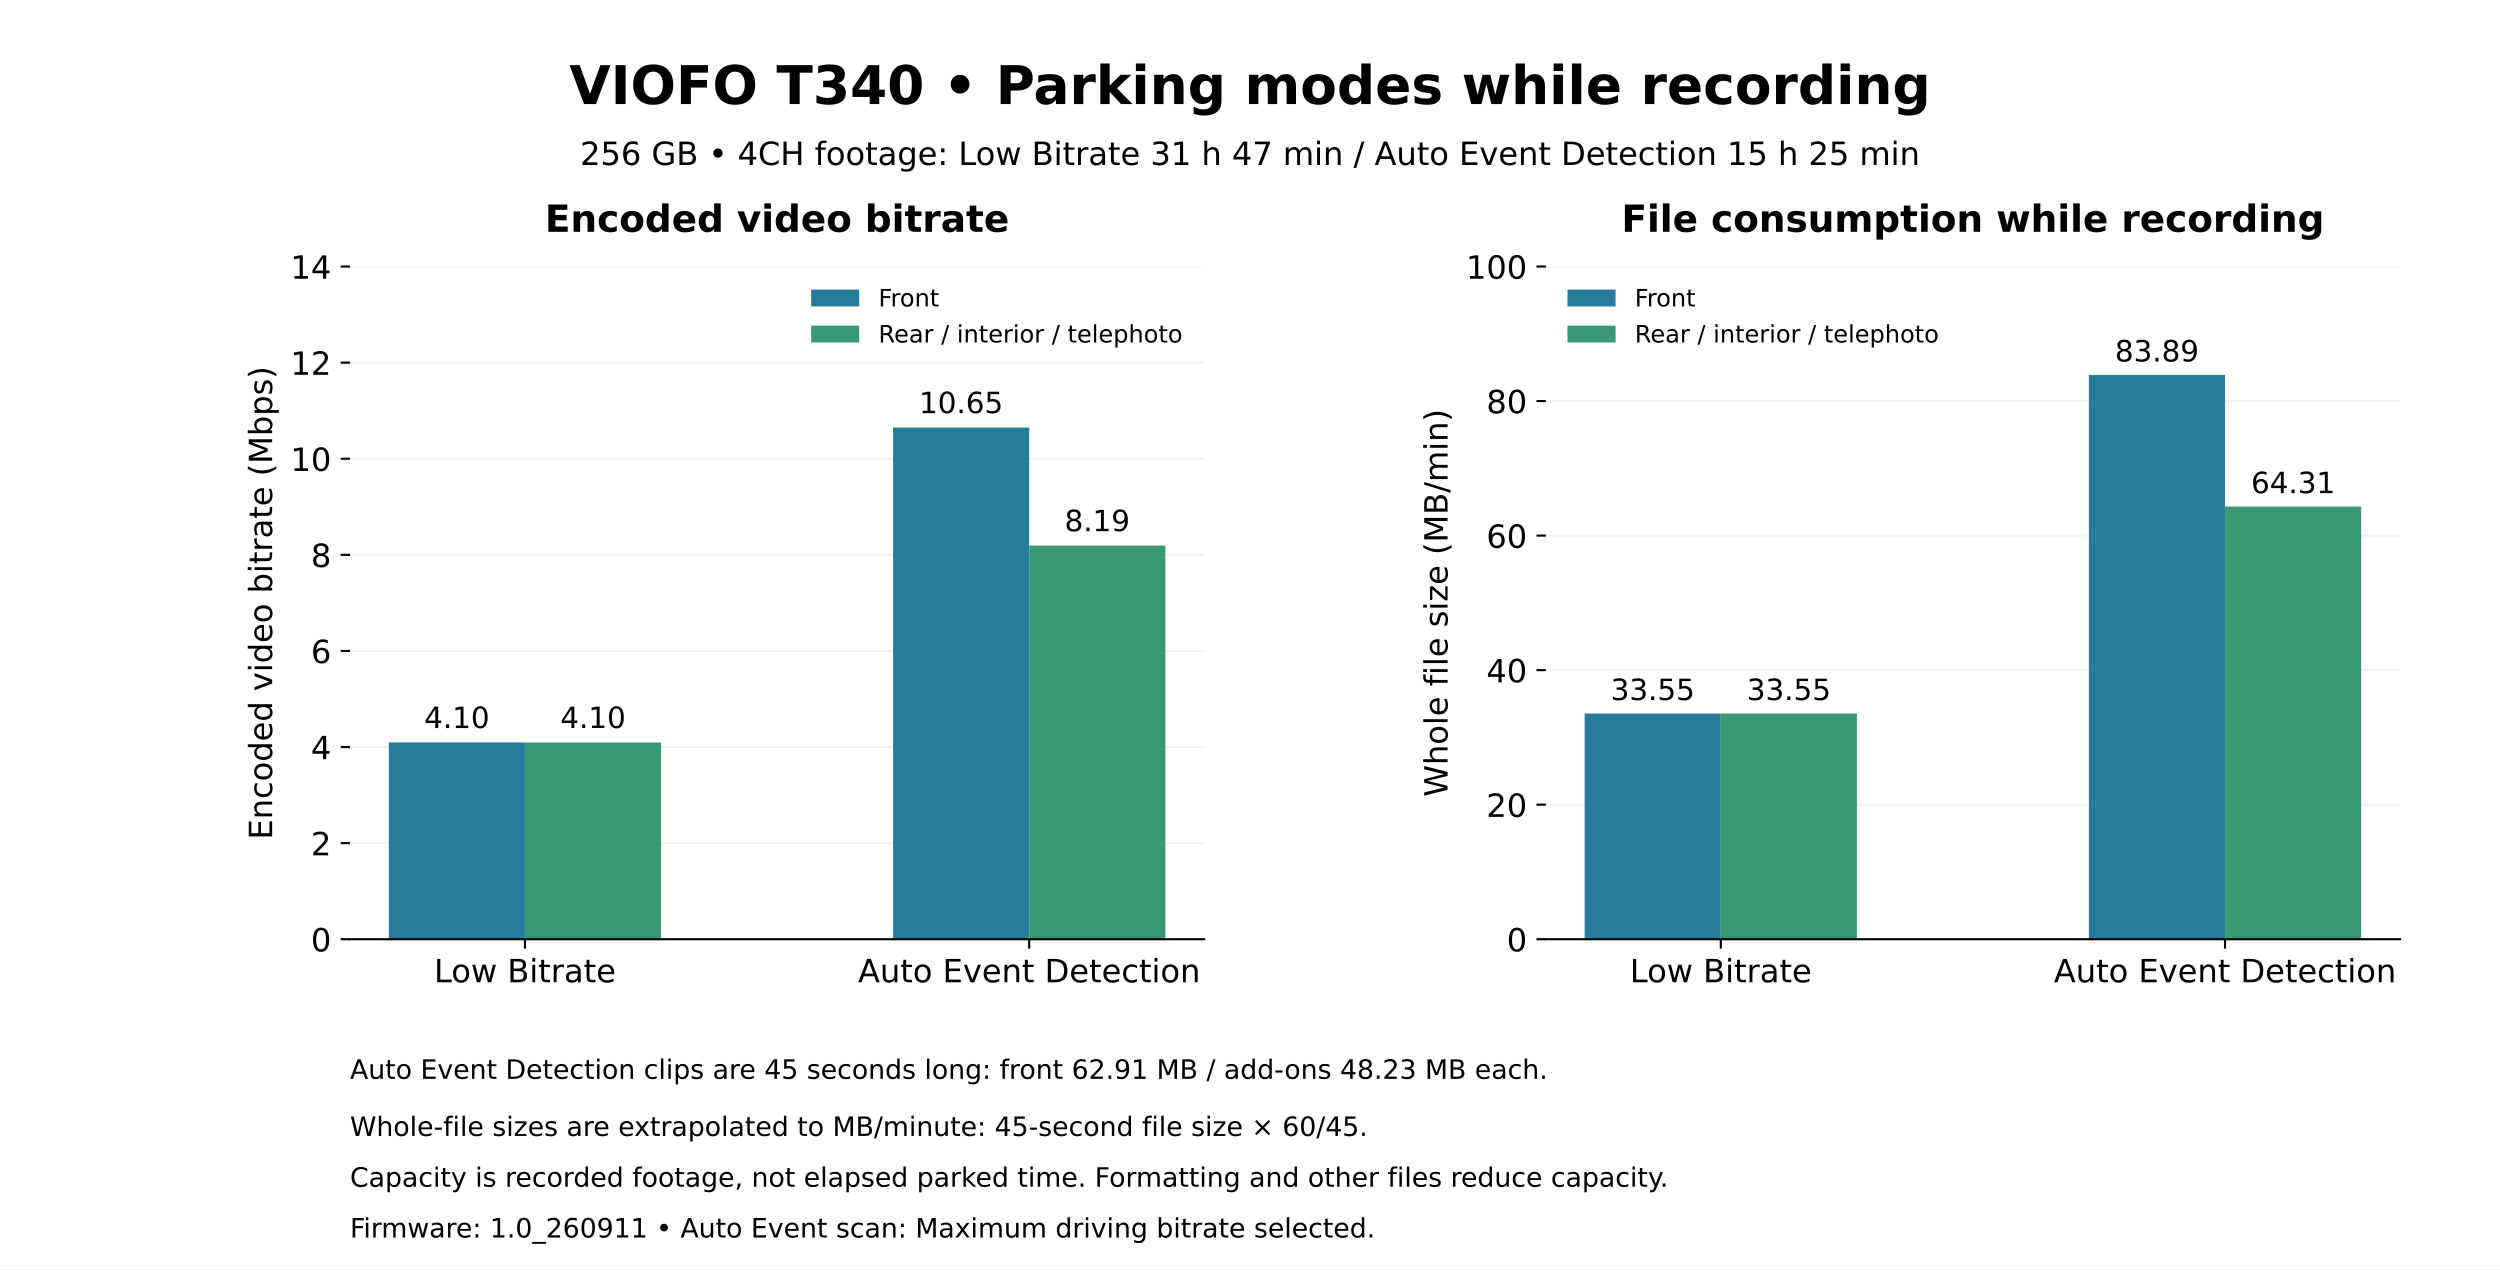
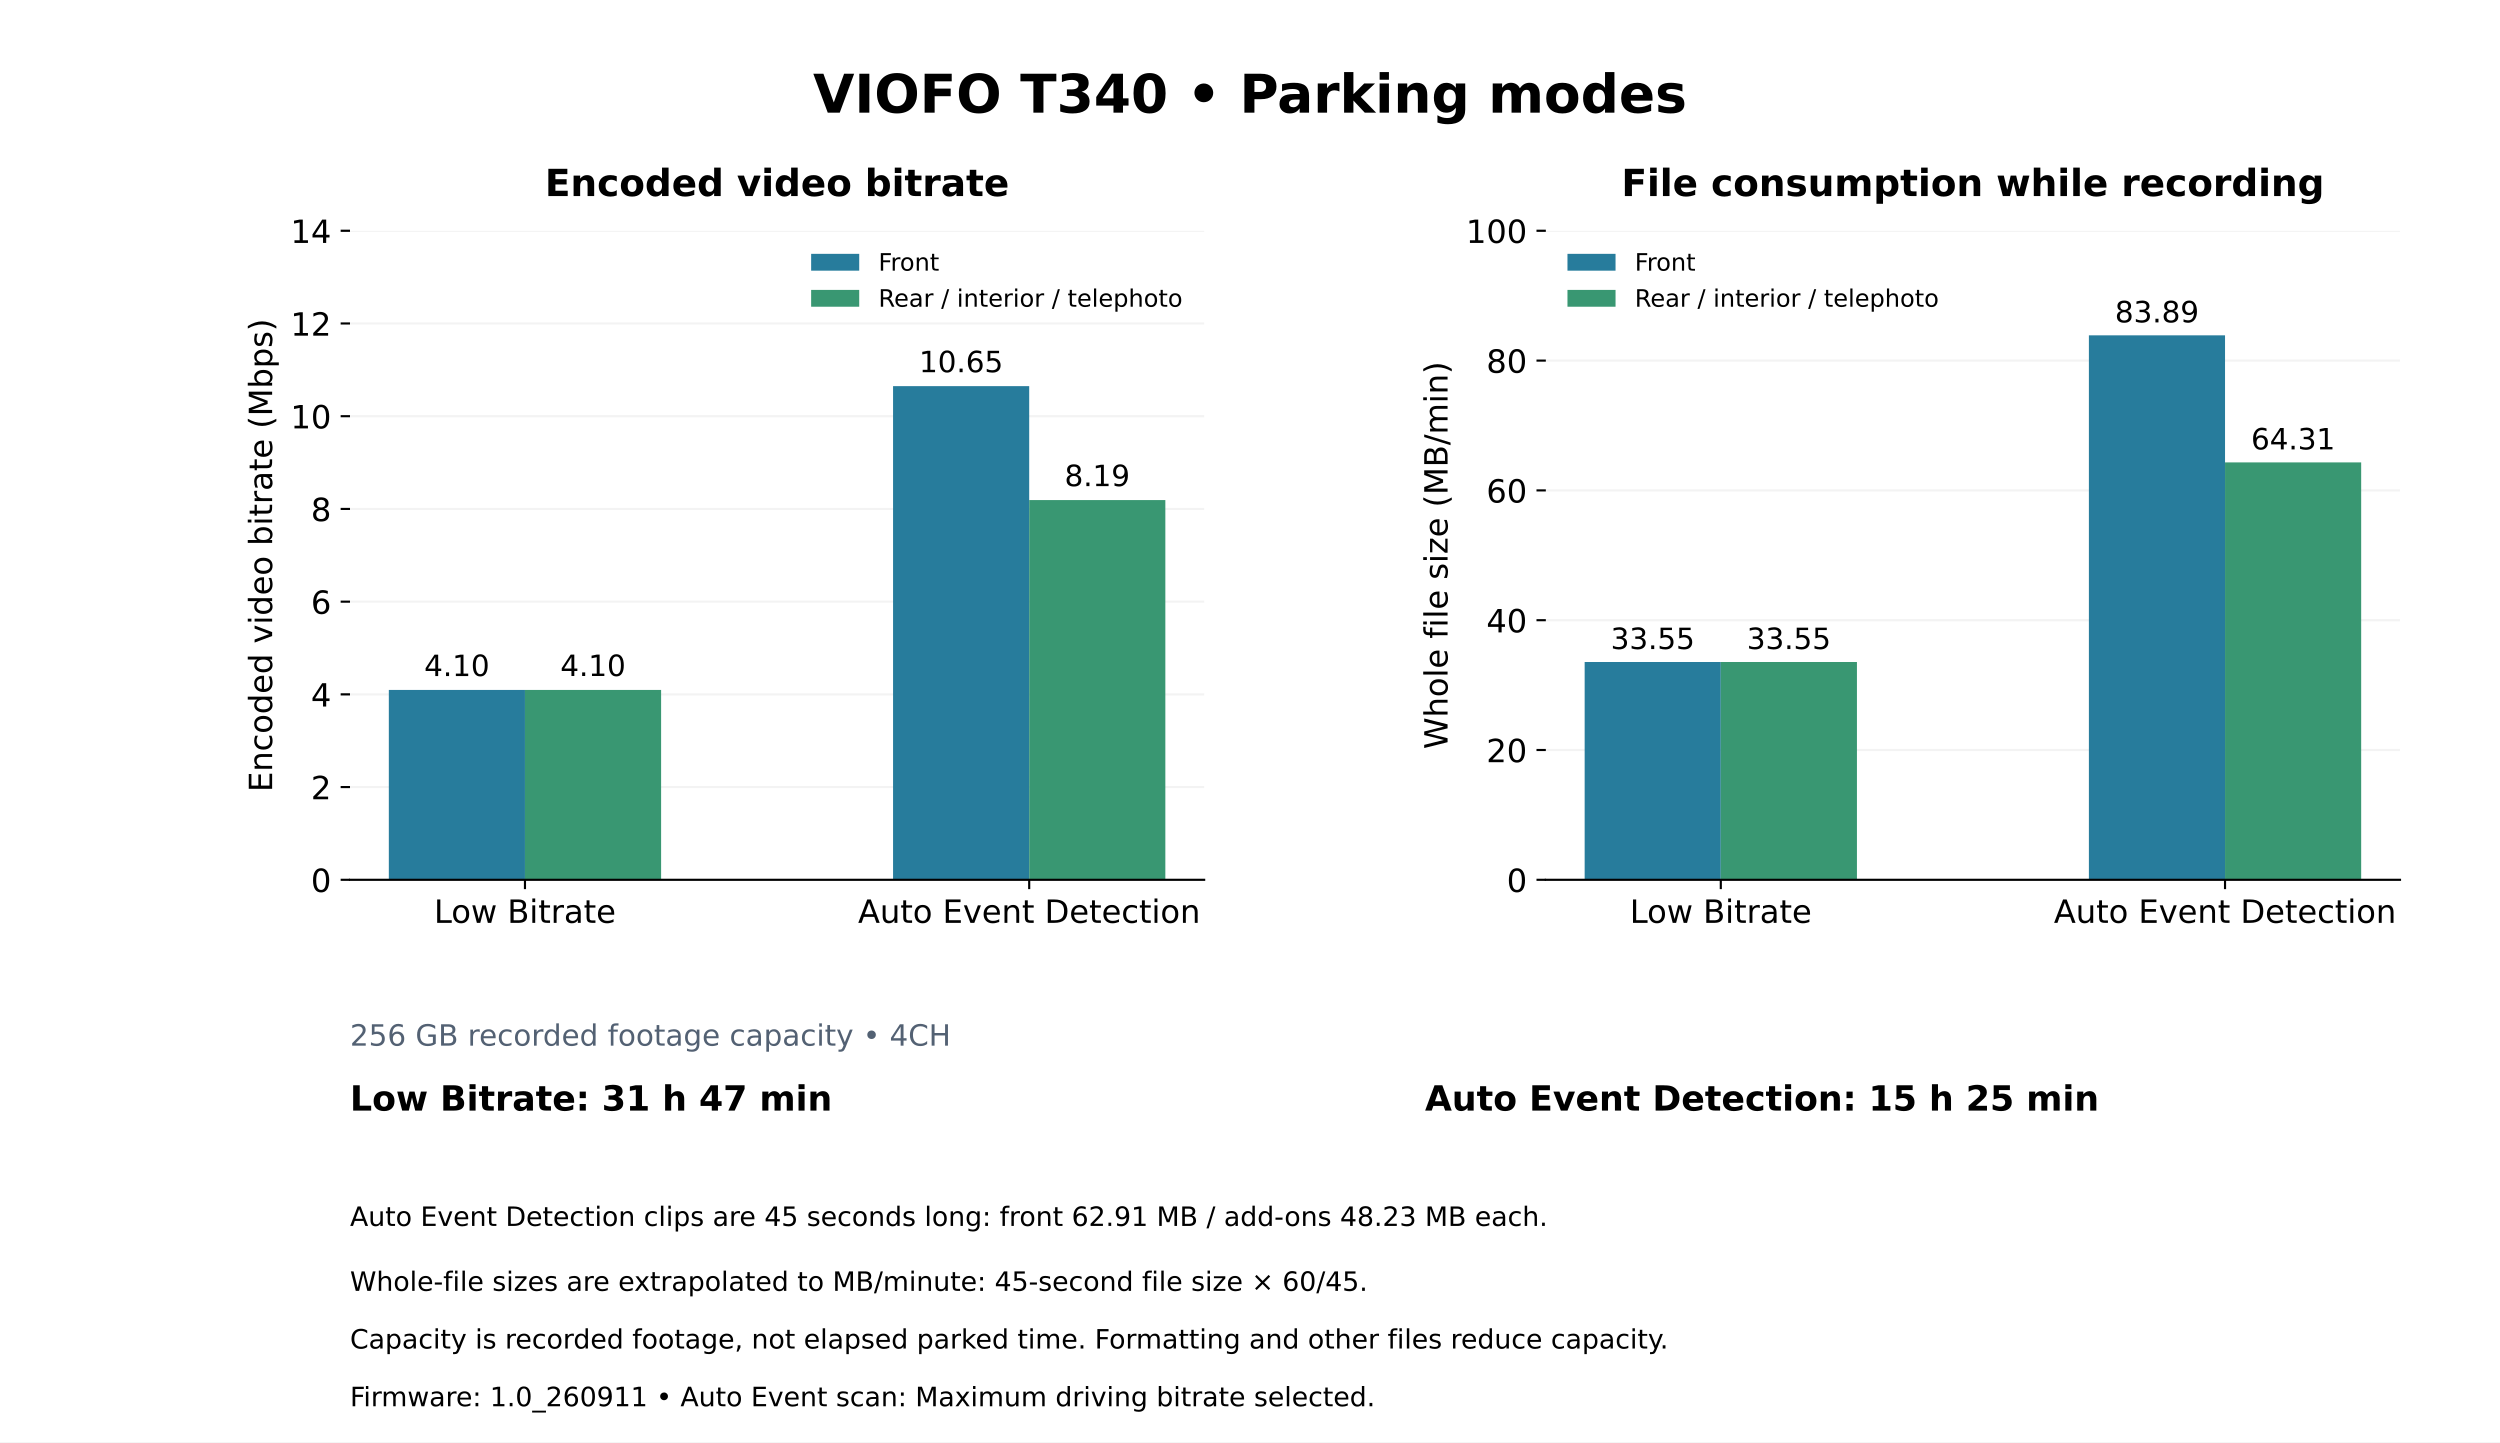
- <svg xmlns="http://www.w3.org/2000/svg" xmlns:xlink="http://www.w3.org/1999/xlink" width="936pt" height="475.2pt" viewBox="0 0 936 475.2" version="1.1">
+ <svg xmlns="http://www.w3.org/2000/svg" xmlns:xlink="http://www.w3.org/1999/xlink" width="936pt" height="540pt" viewBox="0 0 936 540" version="1.1">
  <defs>
    <style type="text/css">*{stroke-linejoin: round; stroke-linecap: butt}</style>
  </defs>
  <g id="figure_1">
    <g id="patch_1">
-       <path d="M 0 475.2 L 936 475.2 L 936 0 L 0 0 z " style="fill: #ffffff" />
+       <path d="M 0 540 L 936 540 L 936 0 L 0 0 z " style="fill: #ffffff" />
    </g>
    <g id="axes_1">
      <g id="patch_2">
-         <path d="M 131.04 351.648 L 450.84 351.648 L 450.84 99.792 L 131.04 99.792 z " style="fill: #ffffff" />
+         <path d="M 131.04 329.4 L 450.84 329.4 L 450.84 86.4 L 131.04 86.4 z " style="fill: #ffffff" />
      </g>
      <g id="matplotlib.axis_1">
        <g id="xtick_1">
          <g id="line2d_1">
            <defs>
-               <path id="m554a5c58e3" d="M 0 0 L 0 3.5 " style="stroke: #000000; stroke-width: 0.8" />
+               <path id="m727695584d" d="M 0 0 L 0 3.5 " style="stroke: #000000; stroke-width: 0.8" />
            </defs>
            <g>
-               <use xlink:href="#m554a5c58e3" x="196.548" y="351.648" style="stroke: #000000; stroke-width: 0.8" />
+               <use xlink:href="#m727695584d" x="196.548" y="329.4" style="stroke: #000000; stroke-width: 0.8" />
            </g>
          </g>
          <g id="text_1">
-             <text style="font-size: 12px; font-family: 'DejaVu Sans'; text-anchor: middle" x="196.548" y="367.766" transform="rotate(-0 196.548 367.7661)">Low Bitrate</text>
+             <text style="font-size: 12px; font-family: 'DejaVu Sans'; text-anchor: middle" x="196.548" y="345.518" transform="rotate(-0 196.548 345.5181)">Low Bitrate</text>
          </g>
        </g>
        <g id="xtick_2">
          <g id="line2d_2">
            <g>
-               <use xlink:href="#m554a5c58e3" x="385.332" y="351.648" style="stroke: #000000; stroke-width: 0.8" />
+               <use xlink:href="#m727695584d" x="385.332" y="329.4" style="stroke: #000000; stroke-width: 0.8" />
            </g>
          </g>
          <g id="text_2">
-             <text style="font-size: 12px; font-family: 'DejaVu Sans'; text-anchor: middle" x="385.332" y="367.766" transform="rotate(-0 385.332 367.7661)">Auto Event Detection</text>
+             <text style="font-size: 12px; font-family: 'DejaVu Sans'; text-anchor: middle" x="385.332" y="345.518" transform="rotate(-0 385.332 345.5181)">Auto Event Detection</text>
          </g>
        </g>
      </g>
      <g id="matplotlib.axis_2">
        <g id="ytick_1">
          <g id="line2d_3">
-             <path d="M 131.04 351.648 L 450.84 351.648 " clip-path="url(#p5f983e5bab)" style="fill: none; stroke: #b0b0b0; stroke-opacity: 0.16; stroke-width: 0.8; stroke-linecap: square" />
+             <path d="M 131.04 329.4 L 450.84 329.4 " clip-path="url(#pa75a7f3bf0)" style="fill: none; stroke: #b0b0b0; stroke-opacity: 0.16; stroke-width: 0.8; stroke-linecap: square" />
          </g>
          <g id="line2d_4">
            <defs>
-               <path id="m8cc8bfbf74" d="M 0 0 L -3.5 0 " style="stroke: #000000; stroke-width: 0.8" />
+               <path id="m8ad3988cbd" d="M 0 0 L -3.5 0 " style="stroke: #000000; stroke-width: 0.8" />
            </defs>
            <g>
-               <use xlink:href="#m8cc8bfbf74" x="131.04" y="351.648" style="stroke: #000000; stroke-width: 0.8" />
+               <use xlink:href="#m8ad3988cbd" x="131.04" y="329.4" style="stroke: #000000; stroke-width: 0.8" />
            </g>
          </g>
          <g id="text_3">
-             <text style="font-size: 12px; font-family: 'DejaVu Sans'; text-anchor: end" x="124.04" y="356.207" transform="rotate(-0 124.04 356.2066)">0</text>
+             <text style="font-size: 12px; font-family: 'DejaVu Sans'; text-anchor: end" x="124.04" y="333.959" transform="rotate(-0 124.04 333.9586)">0</text>
          </g>
        </g>
        <g id="ytick_2">
          <g id="line2d_5">
-             <path d="M 131.04 315.669 L 450.84 315.669 " clip-path="url(#p5f983e5bab)" style="fill: none; stroke: #b0b0b0; stroke-opacity: 0.16; stroke-width: 0.8; stroke-linecap: square" />
+             <path d="M 131.04 294.686 L 450.84 294.686 " clip-path="url(#pa75a7f3bf0)" style="fill: none; stroke: #b0b0b0; stroke-opacity: 0.16; stroke-width: 0.8; stroke-linecap: square" />
          </g>
          <g id="line2d_6">
            <g>
-               <use xlink:href="#m8cc8bfbf74" x="131.04" y="315.669" style="stroke: #000000; stroke-width: 0.8" />
+               <use xlink:href="#m8ad3988cbd" x="131.04" y="294.686" style="stroke: #000000; stroke-width: 0.8" />
            </g>
          </g>
          <g id="text_4">
-             <text style="font-size: 12px; font-family: 'DejaVu Sans'; text-anchor: end" x="124.04" y="320.227" transform="rotate(-0 124.04 320.2272)">2</text>
+             <text style="font-size: 12px; font-family: 'DejaVu Sans'; text-anchor: end" x="124.04" y="299.244" transform="rotate(-0 124.04 299.2443)">2</text>
          </g>
        </g>
        <g id="ytick_3">
          <g id="line2d_7">
-             <path d="M 131.04 279.689 L 450.84 279.689 " clip-path="url(#p5f983e5bab)" style="fill: none; stroke: #b0b0b0; stroke-opacity: 0.16; stroke-width: 0.8; stroke-linecap: square" />
+             <path d="M 131.04 259.971 L 450.84 259.971 " clip-path="url(#pa75a7f3bf0)" style="fill: none; stroke: #b0b0b0; stroke-opacity: 0.16; stroke-width: 0.8; stroke-linecap: square" />
          </g>
          <g id="line2d_8">
            <g>
-               <use xlink:href="#m8cc8bfbf74" x="131.04" y="279.689" style="stroke: #000000; stroke-width: 0.8" />
+               <use xlink:href="#m8ad3988cbd" x="131.04" y="259.971" style="stroke: #000000; stroke-width: 0.8" />
            </g>
          </g>
          <g id="text_5">
-             <text style="font-size: 12px; font-family: 'DejaVu Sans'; text-anchor: end" x="124.04" y="284.248" transform="rotate(-0 124.04 284.2477)">4</text>
+             <text style="font-size: 12px; font-family: 'DejaVu Sans'; text-anchor: end" x="124.04" y="264.53" transform="rotate(-0 124.04 264.53)">4</text>
          </g>
        </g>
        <g id="ytick_4">
          <g id="line2d_9">
-             <path d="M 131.04 243.71 L 450.84 243.71 " clip-path="url(#p5f983e5bab)" style="fill: none; stroke: #b0b0b0; stroke-opacity: 0.16; stroke-width: 0.8; stroke-linecap: square" />
+             <path d="M 131.04 225.257 L 450.84 225.257 " clip-path="url(#pa75a7f3bf0)" style="fill: none; stroke: #b0b0b0; stroke-opacity: 0.16; stroke-width: 0.8; stroke-linecap: square" />
          </g>
          <g id="line2d_10">
            <g>
-               <use xlink:href="#m8cc8bfbf74" x="131.04" y="243.71" style="stroke: #000000; stroke-width: 0.8" />
+               <use xlink:href="#m8ad3988cbd" x="131.04" y="225.257" style="stroke: #000000; stroke-width: 0.8" />
            </g>
          </g>
          <g id="text_6">
-             <text style="font-size: 12px; font-family: 'DejaVu Sans'; text-anchor: end" x="124.04" y="248.268" transform="rotate(-0 124.04 248.2683)">6</text>
+             <text style="font-size: 12px; font-family: 'DejaVu Sans'; text-anchor: end" x="124.04" y="229.816" transform="rotate(-0 124.04 229.8157)">6</text>
          </g>
        </g>
        <g id="ytick_5">
          <g id="line2d_11">
-             <path d="M 131.04 207.73 L 450.84 207.73 " clip-path="url(#p5f983e5bab)" style="fill: none; stroke: #b0b0b0; stroke-opacity: 0.16; stroke-width: 0.8; stroke-linecap: square" />
+             <path d="M 131.04 190.543 L 450.84 190.543 " clip-path="url(#pa75a7f3bf0)" style="fill: none; stroke: #b0b0b0; stroke-opacity: 0.16; stroke-width: 0.8; stroke-linecap: square" />
          </g>
          <g id="line2d_12">
            <g>
-               <use xlink:href="#m8cc8bfbf74" x="131.04" y="207.73" style="stroke: #000000; stroke-width: 0.8" />
+               <use xlink:href="#m8ad3988cbd" x="131.04" y="190.543" style="stroke: #000000; stroke-width: 0.8" />
            </g>
          </g>
          <g id="text_7">
-             <text style="font-size: 12px; font-family: 'DejaVu Sans'; text-anchor: end" x="124.04" y="212.289" transform="rotate(-0 124.04 212.2889)">8</text>
+             <text style="font-size: 12px; font-family: 'DejaVu Sans'; text-anchor: end" x="124.04" y="195.101" transform="rotate(-0 124.04 195.1015)">8</text>
          </g>
        </g>
        <g id="ytick_6">
          <g id="line2d_13">
-             <path d="M 131.04 171.751 L 450.84 171.751 " clip-path="url(#p5f983e5bab)" style="fill: none; stroke: #b0b0b0; stroke-opacity: 0.16; stroke-width: 0.8; stroke-linecap: square" />
+             <path d="M 131.04 155.829 L 450.84 155.829 " clip-path="url(#pa75a7f3bf0)" style="fill: none; stroke: #b0b0b0; stroke-opacity: 0.16; stroke-width: 0.8; stroke-linecap: square" />
          </g>
          <g id="line2d_14">
            <g>
-               <use xlink:href="#m8cc8bfbf74" x="131.04" y="171.751" style="stroke: #000000; stroke-width: 0.8" />
+               <use xlink:href="#m8ad3988cbd" x="131.04" y="155.829" style="stroke: #000000; stroke-width: 0.8" />
            </g>
          </g>
          <g id="text_8">
-             <text style="font-size: 12px; font-family: 'DejaVu Sans'; text-anchor: end" x="124.04" y="176.309" transform="rotate(-0 124.04 176.3095)">10</text>
+             <text style="font-size: 12px; font-family: 'DejaVu Sans'; text-anchor: end" x="124.04" y="160.387" transform="rotate(-0 124.04 160.3872)">10</text>
          </g>
        </g>
        <g id="ytick_7">
          <g id="line2d_15">
-             <path d="M 131.04 135.771 L 450.84 135.771 " clip-path="url(#p5f983e5bab)" style="fill: none; stroke: #b0b0b0; stroke-opacity: 0.16; stroke-width: 0.8; stroke-linecap: square" />
+             <path d="M 131.04 121.114 L 450.84 121.114 " clip-path="url(#pa75a7f3bf0)" style="fill: none; stroke: #b0b0b0; stroke-opacity: 0.16; stroke-width: 0.8; stroke-linecap: square" />
          </g>
          <g id="line2d_16">
            <g>
-               <use xlink:href="#m8cc8bfbf74" x="131.04" y="135.771" style="stroke: #000000; stroke-width: 0.8" />
+               <use xlink:href="#m8ad3988cbd" x="131.04" y="121.114" style="stroke: #000000; stroke-width: 0.8" />
            </g>
          </g>
          <g id="text_9">
-             <text style="font-size: 12px; font-family: 'DejaVu Sans'; text-anchor: end" x="124.04" y="140.33" transform="rotate(-0 124.04 140.33)">12</text>
+             <text style="font-size: 12px; font-family: 'DejaVu Sans'; text-anchor: end" x="124.04" y="125.673" transform="rotate(-0 124.04 125.6729)">12</text>
          </g>
        </g>
        <g id="ytick_8">
          <g id="line2d_17">
-             <path d="M 131.04 99.792 L 450.84 99.792 " clip-path="url(#p5f983e5bab)" style="fill: none; stroke: #b0b0b0; stroke-opacity: 0.16; stroke-width: 0.8; stroke-linecap: square" />
+             <path d="M 131.04 86.4 L 450.84 86.4 " clip-path="url(#pa75a7f3bf0)" style="fill: none; stroke: #b0b0b0; stroke-opacity: 0.16; stroke-width: 0.8; stroke-linecap: square" />
          </g>
          <g id="line2d_18">
            <g>
-               <use xlink:href="#m8cc8bfbf74" x="131.04" y="99.792" style="stroke: #000000; stroke-width: 0.8" />
+               <use xlink:href="#m8ad3988cbd" x="131.04" y="86.4" style="stroke: #000000; stroke-width: 0.8" />
            </g>
          </g>
          <g id="text_10">
-             <text style="font-size: 12px; font-family: 'DejaVu Sans'; text-anchor: end" x="124.04" y="104.351" transform="rotate(-0 124.04 104.3506)">14</text>
+             <text style="font-size: 12px; font-family: 'DejaVu Sans'; text-anchor: end" x="124.04" y="90.959" transform="rotate(-0 124.04 90.95859)">14</text>
          </g>
        </g>
        <g id="text_11">
-           <text style="font-size: 12px; font-family: 'DejaVu Sans'; text-anchor: middle" x="101.887" y="225.72" transform="rotate(-90 101.8872 225.72)">Encoded video bitrate (Mbps)</text>
+           <text style="font-size: 12px; font-family: 'DejaVu Sans'; text-anchor: middle" x="101.887" y="207.9" transform="rotate(-90 101.8872 207.9)">Encoded video bitrate (Mbps)</text>
        </g>
      </g>
      <g id="patch_3">
-         <path d="M 145.576 351.648 L 196.548 351.648 L 196.548 277.976 L 145.576 277.976 z " clip-path="url(#p5f983e5bab)" style="fill: #277c9c" />
+         <path d="M 145.576 329.4 L 196.548 329.4 L 196.548 258.319 L 145.576 258.319 z " clip-path="url(#pa75a7f3bf0)" style="fill: #277c9c" />
      </g>
      <g id="patch_4">
-         <path d="M 334.36 351.648 L 385.332 351.648 L 385.332 160.08 L 334.36 160.08 z " clip-path="url(#p5f983e5bab)" style="fill: #277c9c" />
+         <path d="M 334.36 329.4 L 385.332 329.4 L 385.332 144.568 L 334.36 144.568 z " clip-path="url(#pa75a7f3bf0)" style="fill: #277c9c" />
      </g>
      <g id="patch_5">
-         <path d="M 196.548 351.648 L 247.52 351.648 L 247.52 277.972 L 196.548 277.972 z " clip-path="url(#p5f983e5bab)" style="fill: #399772" />
+         <path d="M 196.548 329.4 L 247.52 329.4 L 247.52 258.314 L 196.548 258.314 z " clip-path="url(#pa75a7f3bf0)" style="fill: #399772" />
      </g>
      <g id="patch_6">
-         <path d="M 385.332 351.648 L 436.304 351.648 L 436.304 204.281 L 385.332 204.281 z " clip-path="url(#p5f983e5bab)" style="fill: #399772" />
+         <path d="M 385.332 329.4 L 436.304 329.4 L 436.304 187.215 L 385.332 187.215 z " clip-path="url(#pa75a7f3bf0)" style="fill: #399772" />
      </g>
      <g id="patch_7">
-         <path d="M 131.04 351.648 L 450.84 351.648 " style="fill: none; stroke: #000000; stroke-width: 0.8; stroke-linejoin: miter; stroke-linecap: square" />
+         <path d="M 131.04 329.4 L 450.84 329.4 " style="fill: none; stroke: #000000; stroke-width: 0.8; stroke-linejoin: miter; stroke-linecap: square" />
      </g>
      <g id="text_12">
-         <text style="font-size: 11px; font-family: 'DejaVu Sans'; text-anchor: middle" x="171.062" y="272.579" transform="rotate(-0 171.0622 272.5795)">4.10</text>
+         <text style="font-size: 11px; font-family: 'DejaVu Sans'; text-anchor: middle" x="171.062" y="253.112" transform="rotate(-0 171.0622 253.1118)">4.10</text>
      </g>
      <g id="text_13">
-         <text style="font-size: 11px; font-family: 'DejaVu Sans'; text-anchor: middle" x="359.846" y="154.683" transform="rotate(-0 359.8461 154.6829)">10.65</text>
+         <text style="font-size: 11px; font-family: 'DejaVu Sans'; text-anchor: middle" x="359.846" y="139.361" transform="rotate(-0 359.8461 139.3608)">10.65</text>
      </g>
      <g id="text_14">
-         <text style="font-size: 11px; font-family: 'DejaVu Sans'; text-anchor: middle" x="222.034" y="272.575" transform="rotate(-0 222.0339 272.5748)">4.10</text>
+         <text style="font-size: 11px; font-family: 'DejaVu Sans'; text-anchor: middle" x="222.034" y="253.107" transform="rotate(-0 222.0339 253.1072)">4.10</text>
      </g>
      <g id="text_15">
-         <text style="font-size: 11px; font-family: 'DejaVu Sans'; text-anchor: middle" x="410.818" y="198.884" transform="rotate(-0 410.8178 198.8843)">8.19</text>
+         <text style="font-size: 11px; font-family: 'DejaVu Sans'; text-anchor: middle" x="410.818" y="182.008" transform="rotate(-0 410.8178 182.0079)">8.19</text>
      </g>
      <g id="text_16">
-         <text style="font-weight: 700; font-size: 14px; font-family: 'DejaVu Sans'; text-anchor: middle" x="290.94" y="86.792" transform="rotate(-0 290.94 86.792)">Encoded video bitrate</text>
+         <text style="font-weight: 700; font-size: 14px; font-family: 'DejaVu Sans'; text-anchor: middle" x="290.94" y="73.4" transform="rotate(-0 290.94 73.4)">Encoded video bitrate</text>
      </g>
      <g id="legend_1">
        <g id="patch_8">
-           <path d="M 303.691 114.731 L 321.691 114.731 L 321.691 108.431 L 303.691 108.431 z " style="fill: #277c9c" />
+           <path d="M 303.691 101.339 L 321.691 101.339 L 321.691 95.039 L 303.691 95.039 z " style="fill: #277c9c" />
        </g>
        <g id="text_17">
-           <text style="font-size: 9px; font-family: 'DejaVu Sans'; text-anchor: start" x="328.891" y="114.731" transform="rotate(-0 328.8914 114.7306)">Front</text>
+           <text style="font-size: 9px; font-family: 'DejaVu Sans'; text-anchor: start" x="328.891" y="101.339" transform="rotate(-0 328.8914 101.3386)">Front</text>
        </g>
        <g id="patch_9">
-           <path d="M 303.691 128.231 L 321.691 128.231 L 321.691 121.931 L 303.691 121.931 z " style="fill: #399772" />
+           <path d="M 303.691 114.839 L 321.691 114.839 L 321.691 108.539 L 303.691 108.539 z " style="fill: #399772" />
        </g>
        <g id="text_18">
-           <text style="font-size: 9px; font-family: 'DejaVu Sans'; text-anchor: start" x="328.891" y="128.231" transform="rotate(-0 328.8914 128.2313)">Rear / interior / telephoto</text>
+           <text style="font-size: 9px; font-family: 'DejaVu Sans'; text-anchor: start" x="328.891" y="114.839" transform="rotate(-0 328.8914 114.8393)">Rear / interior / telephoto</text>
        </g>
      </g>
    </g>
    <g id="axes_2">
      <g id="patch_10">
-         <path d="M 578.76 351.648 L 898.56 351.648 L 898.56 99.792 L 578.76 99.792 z " style="fill: #ffffff" />
+         <path d="M 578.76 329.4 L 898.56 329.4 L 898.56 86.4 L 578.76 86.4 z " style="fill: #ffffff" />
      </g>
      <g id="matplotlib.axis_3">
        <g id="xtick_3">
          <g id="line2d_19">
            <g>
-               <use xlink:href="#m554a5c58e3" x="644.268" y="351.648" style="stroke: #000000; stroke-width: 0.8" />
+               <use xlink:href="#m727695584d" x="644.268" y="329.4" style="stroke: #000000; stroke-width: 0.8" />
            </g>
          </g>
          <g id="text_19">
-             <text style="font-size: 12px; font-family: 'DejaVu Sans'; text-anchor: middle" x="644.268" y="367.766" transform="rotate(-0 644.268 367.7661)">Low Bitrate</text>
+             <text style="font-size: 12px; font-family: 'DejaVu Sans'; text-anchor: middle" x="644.268" y="345.518" transform="rotate(-0 644.268 345.5181)">Low Bitrate</text>
          </g>
        </g>
        <g id="xtick_4">
          <g id="line2d_20">
            <g>
-               <use xlink:href="#m554a5c58e3" x="833.052" y="351.648" style="stroke: #000000; stroke-width: 0.8" />
+               <use xlink:href="#m727695584d" x="833.052" y="329.4" style="stroke: #000000; stroke-width: 0.8" />
            </g>
          </g>
          <g id="text_20">
-             <text style="font-size: 12px; font-family: 'DejaVu Sans'; text-anchor: middle" x="833.052" y="367.766" transform="rotate(-0 833.052 367.7661)">Auto Event Detection</text>
+             <text style="font-size: 12px; font-family: 'DejaVu Sans'; text-anchor: middle" x="833.052" y="345.518" transform="rotate(-0 833.052 345.5181)">Auto Event Detection</text>
          </g>
        </g>
      </g>
      <g id="matplotlib.axis_4">
        <g id="ytick_9">
          <g id="line2d_21">
-             <path d="M 578.76 351.648 L 898.56 351.648 " clip-path="url(#p5cb1234413)" style="fill: none; stroke: #b0b0b0; stroke-opacity: 0.16; stroke-width: 0.8; stroke-linecap: square" />
+             <path d="M 578.76 329.4 L 898.56 329.4 " clip-path="url(#pc78138928b)" style="fill: none; stroke: #b0b0b0; stroke-opacity: 0.16; stroke-width: 0.8; stroke-linecap: square" />
          </g>
          <g id="line2d_22">
            <g>
-               <use xlink:href="#m8cc8bfbf74" x="578.76" y="351.648" style="stroke: #000000; stroke-width: 0.8" />
+               <use xlink:href="#m8ad3988cbd" x="578.76" y="329.4" style="stroke: #000000; stroke-width: 0.8" />
            </g>
          </g>
          <g id="text_21">
-             <text style="font-size: 12px; font-family: 'DejaVu Sans'; text-anchor: end" x="571.76" y="356.207" transform="rotate(-0 571.76 356.2066)">0</text>
+             <text style="font-size: 12px; font-family: 'DejaVu Sans'; text-anchor: end" x="571.76" y="333.959" transform="rotate(-0 571.76 333.9586)">0</text>
          </g>
        </g>
        <g id="ytick_10">
          <g id="line2d_23">
-             <path d="M 578.76 301.277 L 898.56 301.277 " clip-path="url(#p5cb1234413)" style="fill: none; stroke: #b0b0b0; stroke-opacity: 0.16; stroke-width: 0.8; stroke-linecap: square" />
+             <path d="M 578.76 280.8 L 898.56 280.8 " clip-path="url(#pc78138928b)" style="fill: none; stroke: #b0b0b0; stroke-opacity: 0.16; stroke-width: 0.8; stroke-linecap: square" />
          </g>
          <g id="line2d_24">
            <g>
-               <use xlink:href="#m8cc8bfbf74" x="578.76" y="301.277" style="stroke: #000000; stroke-width: 0.8" />
+               <use xlink:href="#m8ad3988cbd" x="578.76" y="280.8" style="stroke: #000000; stroke-width: 0.8" />
            </g>
          </g>
          <g id="text_22">
-             <text style="font-size: 12px; font-family: 'DejaVu Sans'; text-anchor: end" x="571.76" y="305.835" transform="rotate(-0 571.76 305.8354)">20</text>
+             <text style="font-size: 12px; font-family: 'DejaVu Sans'; text-anchor: end" x="571.76" y="285.359" transform="rotate(-0 571.76 285.3586)">20</text>
          </g>
        </g>
        <g id="ytick_11">
          <g id="line2d_25">
-             <path d="M 578.76 250.906 L 898.56 250.906 " clip-path="url(#p5cb1234413)" style="fill: none; stroke: #b0b0b0; stroke-opacity: 0.16; stroke-width: 0.8; stroke-linecap: square" />
+             <path d="M 578.76 232.2 L 898.56 232.2 " clip-path="url(#pc78138928b)" style="fill: none; stroke: #b0b0b0; stroke-opacity: 0.16; stroke-width: 0.8; stroke-linecap: square" />
          </g>
          <g id="line2d_26">
            <g>
-               <use xlink:href="#m8cc8bfbf74" x="578.76" y="250.906" style="stroke: #000000; stroke-width: 0.8" />
+               <use xlink:href="#m8ad3988cbd" x="578.76" y="232.2" style="stroke: #000000; stroke-width: 0.8" />
            </g>
          </g>
          <g id="text_23">
-             <text style="font-size: 12px; font-family: 'DejaVu Sans'; text-anchor: end" x="571.76" y="255.464" transform="rotate(-0 571.76 255.4642)">40</text>
+             <text style="font-size: 12px; font-family: 'DejaVu Sans'; text-anchor: end" x="571.76" y="236.759" transform="rotate(-0 571.76 236.7586)">40</text>
          </g>
        </g>
        <g id="ytick_12">
          <g id="line2d_27">
-             <path d="M 578.76 200.534 L 898.56 200.534 " clip-path="url(#p5cb1234413)" style="fill: none; stroke: #b0b0b0; stroke-opacity: 0.16; stroke-width: 0.8; stroke-linecap: square" />
+             <path d="M 578.76 183.6 L 898.56 183.6 " clip-path="url(#pc78138928b)" style="fill: none; stroke: #b0b0b0; stroke-opacity: 0.16; stroke-width: 0.8; stroke-linecap: square" />
          </g>
          <g id="line2d_28">
            <g>
-               <use xlink:href="#m8cc8bfbf74" x="578.76" y="200.534" style="stroke: #000000; stroke-width: 0.8" />
+               <use xlink:href="#m8ad3988cbd" x="578.76" y="183.6" style="stroke: #000000; stroke-width: 0.8" />
            </g>
          </g>
          <g id="text_24">
-             <text style="font-size: 12px; font-family: 'DejaVu Sans'; text-anchor: end" x="571.76" y="205.093" transform="rotate(-0 571.76 205.093)">60</text>
+             <text style="font-size: 12px; font-family: 'DejaVu Sans'; text-anchor: end" x="571.76" y="188.159" transform="rotate(-0 571.76 188.1586)">60</text>
          </g>
        </g>
        <g id="ytick_13">
          <g id="line2d_29">
-             <path d="M 578.76 150.163 L 898.56 150.163 " clip-path="url(#p5cb1234413)" style="fill: none; stroke: #b0b0b0; stroke-opacity: 0.16; stroke-width: 0.8; stroke-linecap: square" />
+             <path d="M 578.76 135 L 898.56 135 " clip-path="url(#pc78138928b)" style="fill: none; stroke: #b0b0b0; stroke-opacity: 0.16; stroke-width: 0.8; stroke-linecap: square" />
          </g>
          <g id="line2d_30">
            <g>
-               <use xlink:href="#m8cc8bfbf74" x="578.76" y="150.163" style="stroke: #000000; stroke-width: 0.8" />
+               <use xlink:href="#m8ad3988cbd" x="578.76" y="135" style="stroke: #000000; stroke-width: 0.8" />
            </g>
          </g>
          <g id="text_25">
-             <text style="font-size: 12px; font-family: 'DejaVu Sans'; text-anchor: end" x="571.76" y="154.722" transform="rotate(-0 571.76 154.7218)">80</text>
+             <text style="font-size: 12px; font-family: 'DejaVu Sans'; text-anchor: end" x="571.76" y="139.559" transform="rotate(-0 571.76 139.5586)">80</text>
          </g>
        </g>
        <g id="ytick_14">
          <g id="line2d_31">
-             <path d="M 578.76 99.792 L 898.56 99.792 " clip-path="url(#p5cb1234413)" style="fill: none; stroke: #b0b0b0; stroke-opacity: 0.16; stroke-width: 0.8; stroke-linecap: square" />
+             <path d="M 578.76 86.4 L 898.56 86.4 " clip-path="url(#pc78138928b)" style="fill: none; stroke: #b0b0b0; stroke-opacity: 0.16; stroke-width: 0.8; stroke-linecap: square" />
          </g>
          <g id="line2d_32">
            <g>
-               <use xlink:href="#m8cc8bfbf74" x="578.76" y="99.792" style="stroke: #000000; stroke-width: 0.8" />
+               <use xlink:href="#m8ad3988cbd" x="578.76" y="86.4" style="stroke: #000000; stroke-width: 0.8" />
            </g>
          </g>
          <g id="text_26">
-             <text style="font-size: 12px; font-family: 'DejaVu Sans'; text-anchor: end" x="571.76" y="104.351" transform="rotate(-0 571.76 104.3506)">100</text>
+             <text style="font-size: 12px; font-family: 'DejaVu Sans'; text-anchor: end" x="571.76" y="90.959" transform="rotate(-0 571.76 90.95859)">100</text>
          </g>
        </g>
        <g id="text_27">
-           <text style="font-size: 12px; font-family: 'DejaVu Sans'; text-anchor: middle" x="541.972" y="225.72" transform="rotate(-90 541.9722 225.72)">Whole file size (MB/min)</text>
+           <text style="font-size: 12px; font-family: 'DejaVu Sans'; text-anchor: middle" x="541.972" y="207.9" transform="rotate(-90 541.9722 207.9)">Whole file size (MB/min)</text>
        </g>
      </g>
      <g id="patch_11">
-         <path d="M 593.296 351.648 L 644.268 351.648 L 644.268 267.139 L 593.296 267.139 z " clip-path="url(#p5cb1234413)" style="fill: #277c9c" />
+         <path d="M 593.296 329.4 L 644.268 329.4 L 644.268 247.863 L 593.296 247.863 z " clip-path="url(#pc78138928b)" style="fill: #277c9c" />
      </g>
      <g id="patch_12">
-         <path d="M 782.08 351.648 L 833.052 351.648 L 833.052 140.376 L 782.08 140.376 z " clip-path="url(#p5cb1234413)" style="fill: #277c9c" />
+         <path d="M 782.08 329.4 L 833.052 329.4 L 833.052 125.557 L 782.08 125.557 z " clip-path="url(#pc78138928b)" style="fill: #277c9c" />
      </g>
      <g id="patch_13">
-         <path d="M 644.268 351.648 L 695.24 351.648 L 695.24 267.139 L 644.268 267.139 z " clip-path="url(#p5cb1234413)" style="fill: #399772" />
+         <path d="M 644.268 329.4 L 695.24 329.4 L 695.24 247.863 L 644.268 247.863 z " clip-path="url(#pc78138928b)" style="fill: #399772" />
      </g>
      <g id="patch_14">
-         <path d="M 833.052 351.648 L 884.024 351.648 L 884.024 189.673 L 833.052 189.673 z " clip-path="url(#p5cb1234413)" style="fill: #399772" />
+         <path d="M 833.052 329.4 L 884.024 329.4 L 884.024 173.12 L 833.052 173.12 z " clip-path="url(#pc78138928b)" style="fill: #399772" />
      </g>
      <g id="patch_15">
-         <path d="M 578.76 351.648 L 898.56 351.648 " style="fill: none; stroke: #000000; stroke-width: 0.8; stroke-linejoin: miter; stroke-linecap: square" />
+         <path d="M 578.76 329.4 L 898.56 329.4 " style="fill: none; stroke: #000000; stroke-width: 0.8; stroke-linejoin: miter; stroke-linecap: square" />
      </g>
      <g id="text_28">
-         <text style="font-size: 11px; font-family: 'DejaVu Sans'; text-anchor: middle" x="618.782" y="262.102" transform="rotate(-0 618.7822 262.102)">33.55</text>
+         <text style="font-size: 11px; font-family: 'DejaVu Sans'; text-anchor: middle" x="618.782" y="243.003" transform="rotate(-0 618.7822 243.0027)">33.55</text>
      </g>
      <g id="text_29">
-         <text style="font-size: 11px; font-family: 'DejaVu Sans'; text-anchor: middle" x="807.566" y="135.339" transform="rotate(-0 807.5661 135.3388)">83.89</text>
+         <text style="font-size: 11px; font-family: 'DejaVu Sans'; text-anchor: middle" x="807.566" y="120.697" transform="rotate(-0 807.5661 120.6968)">83.89</text>
      </g>
      <g id="text_30">
-         <text style="font-size: 11px; font-family: 'DejaVu Sans'; text-anchor: middle" x="669.754" y="262.102" transform="rotate(-0 669.7539 262.102)">33.55</text>
+         <text style="font-size: 11px; font-family: 'DejaVu Sans'; text-anchor: middle" x="669.754" y="243.003" transform="rotate(-0 669.7539 243.0027)">33.55</text>
      </g>
      <g id="text_31">
-         <text style="font-size: 11px; font-family: 'DejaVu Sans'; text-anchor: middle" x="858.538" y="184.636" transform="rotate(-0 858.5378 184.6356)">64.31</text>
+         <text style="font-size: 11px; font-family: 'DejaVu Sans'; text-anchor: middle" x="858.538" y="168.26" transform="rotate(-0 858.5378 168.2602)">64.31</text>
      </g>
      <g id="text_32">
-         <text style="font-weight: 700; font-size: 14px; font-family: 'DejaVu Sans'; text-anchor: middle" x="738.66" y="86.792" transform="rotate(-0 738.66 86.792)">File consumption while recording</text>
+         <text style="font-weight: 700; font-size: 14px; font-family: 'DejaVu Sans'; text-anchor: middle" x="738.66" y="73.4" transform="rotate(-0 738.66 73.4)">File consumption while recording</text>
      </g>
      <g id="legend_2">
        <g id="patch_16">
-           <path d="M 586.86 114.731 L 604.86 114.731 L 604.86 108.431 L 586.86 108.431 z " style="fill: #277c9c" />
+           <path d="M 586.86 101.339 L 604.86 101.339 L 604.86 95.039 L 586.86 95.039 z " style="fill: #277c9c" />
        </g>
        <g id="text_33">
-           <text style="font-size: 9px; font-family: 'DejaVu Sans'; text-anchor: start" x="612.06" y="114.731" transform="rotate(-0 612.06 114.7306)">Front</text>
+           <text style="font-size: 9px; font-family: 'DejaVu Sans'; text-anchor: start" x="612.06" y="101.339" transform="rotate(-0 612.06 101.3386)">Front</text>
        </g>
        <g id="patch_17">
-           <path d="M 586.86 128.231 L 604.86 128.231 L 604.86 121.931 L 586.86 121.931 z " style="fill: #399772" />
+           <path d="M 586.86 114.839 L 604.86 114.839 L 604.86 108.539 L 586.86 108.539 z " style="fill: #399772" />
        </g>
        <g id="text_34">
-           <text style="font-size: 9px; font-family: 'DejaVu Sans'; text-anchor: start" x="612.06" y="128.231" transform="rotate(-0 612.06 128.2313)">Rear / interior / telephoto</text>
+           <text style="font-size: 9px; font-family: 'DejaVu Sans'; text-anchor: start" x="612.06" y="114.839" transform="rotate(-0 612.06 114.8393)">Rear / interior / telephoto</text>
        </g>
      </g>
    </g>
    <g id="text_35">
-       <text style="font-weight: 700; font-size: 20px; font-family: 'DejaVu Sans'; text-anchor: middle" x="468" y="38.957" transform="rotate(-0 468 38.95687)">VIOFO T340 • Parking modes while recording</text>
+       <text style="font-weight: 700; font-size: 20px; font-family: 'DejaVu Sans'; text-anchor: middle" x="468" y="42.197" transform="rotate(-0 468 42.19687)">VIOFO T340 • Parking modes</text>
    </g>
    <g id="text_36">
-       <text style="font-size: 12px; font-family: 'DejaVu Sans'; text-anchor: middle" x="468" y="61.776" transform="rotate(-0 468 61.776)">256 GB • 4CH footage: Low Bitrate 31 h 47 min / Auto Event Detection 15 h 25 min</text>
+       <text style="font-size: 11px; font-family: 'DejaVu Sans'; text-anchor: start; fill: #536173" x="131.04" y="391.5" transform="rotate(-0 131.04 391.5)">256 GB recorded footage capacity • 4CH</text>
    </g>
    <g id="text_37">
-       <text style="font-size: 10px; font-family: 'DejaVu Sans'; text-anchor: start" x="131.04" y="403.92" transform="rotate(-0 131.04 403.92)">Auto Event Detection clips are 45 seconds long: front 62.91 MB / add-ons 48.23 MB each.</text>
+       <text style="font-weight: 700; font-size: 13px; font-family: 'DejaVu Sans'; text-anchor: start" x="131.04" y="415.8" transform="rotate(-0 131.04 415.8)">Low Bitrate: 31 h 47 min</text>
    </g>
    <g id="text_38">
-       <text style="font-size: 10px; font-family: 'DejaVu Sans'; text-anchor: start" x="131.04" y="425.304" transform="rotate(-0 131.04 425.304)">Whole-file sizes are extrapolated to MB/minute: 45-second file size × 60/45.</text>
+       <text style="font-weight: 700; font-size: 13px; font-family: 'DejaVu Sans'; text-anchor: start" x="533.52" y="415.8" transform="rotate(-0 533.52 415.8)">Auto Event Detection: 15 h 25 min</text>
    </g>
    <g id="text_39">
-       <text style="font-size: 10px; font-family: 'DejaVu Sans'; text-anchor: start" x="131.04" y="444.312" transform="rotate(-0 131.04 444.312)">Capacity is recorded footage, not elapsed parked time. Formatting and other files reduce capacity.</text>
+       <text style="font-size: 10px; font-family: 'DejaVu Sans'; text-anchor: start" x="131.04" y="459" transform="rotate(-0 131.04 459)">Auto Event Detection clips are 45 seconds long: front 62.91 MB / add-ons 48.23 MB each.</text>
    </g>
    <g id="text_40">
-       <text style="font-size: 10px; font-family: 'DejaVu Sans'; text-anchor: start" x="131.04" y="463.32" transform="rotate(-0 131.04 463.32)">Firmware: 1.0_260911 • Auto Event scan: Maximum driving bitrate selected.</text>
+       <text style="font-size: 10px; font-family: 'DejaVu Sans'; text-anchor: start" x="131.04" y="483.3" transform="rotate(-0 131.04 483.3)">Whole-file sizes are extrapolated to MB/minute: 45-second file size × 60/45.</text>
+     </g>
+     <g id="text_41">
+       <text style="font-size: 10px; font-family: 'DejaVu Sans'; text-anchor: start" x="131.04" y="504.9" transform="rotate(-0 131.04 504.9)">Capacity is recorded footage, not elapsed parked time. Formatting and other files reduce capacity.</text>
+     </g>
+     <g id="text_42">
+       <text style="font-size: 10px; font-family: 'DejaVu Sans'; text-anchor: start" x="131.04" y="526.5" transform="rotate(-0 131.04 526.5)">Firmware: 1.0_260911 • Auto Event scan: Maximum driving bitrate selected.</text>
    </g>
  </g>
  <defs>
-     <clipPath id="p5f983e5bab">
-       <rect x="131.04" y="99.792" width="319.8" height="251.856" />
+     <clipPath id="pa75a7f3bf0">
+       <rect x="131.04" y="86.4" width="319.8" height="243" />
    </clipPath>
-     <clipPath id="p5cb1234413">
-       <rect x="578.76" y="99.792" width="319.8" height="251.856" />
+     <clipPath id="pc78138928b">
+       <rect x="578.76" y="86.4" width="319.8" height="243" />
    </clipPath>
  </defs>
</svg>
